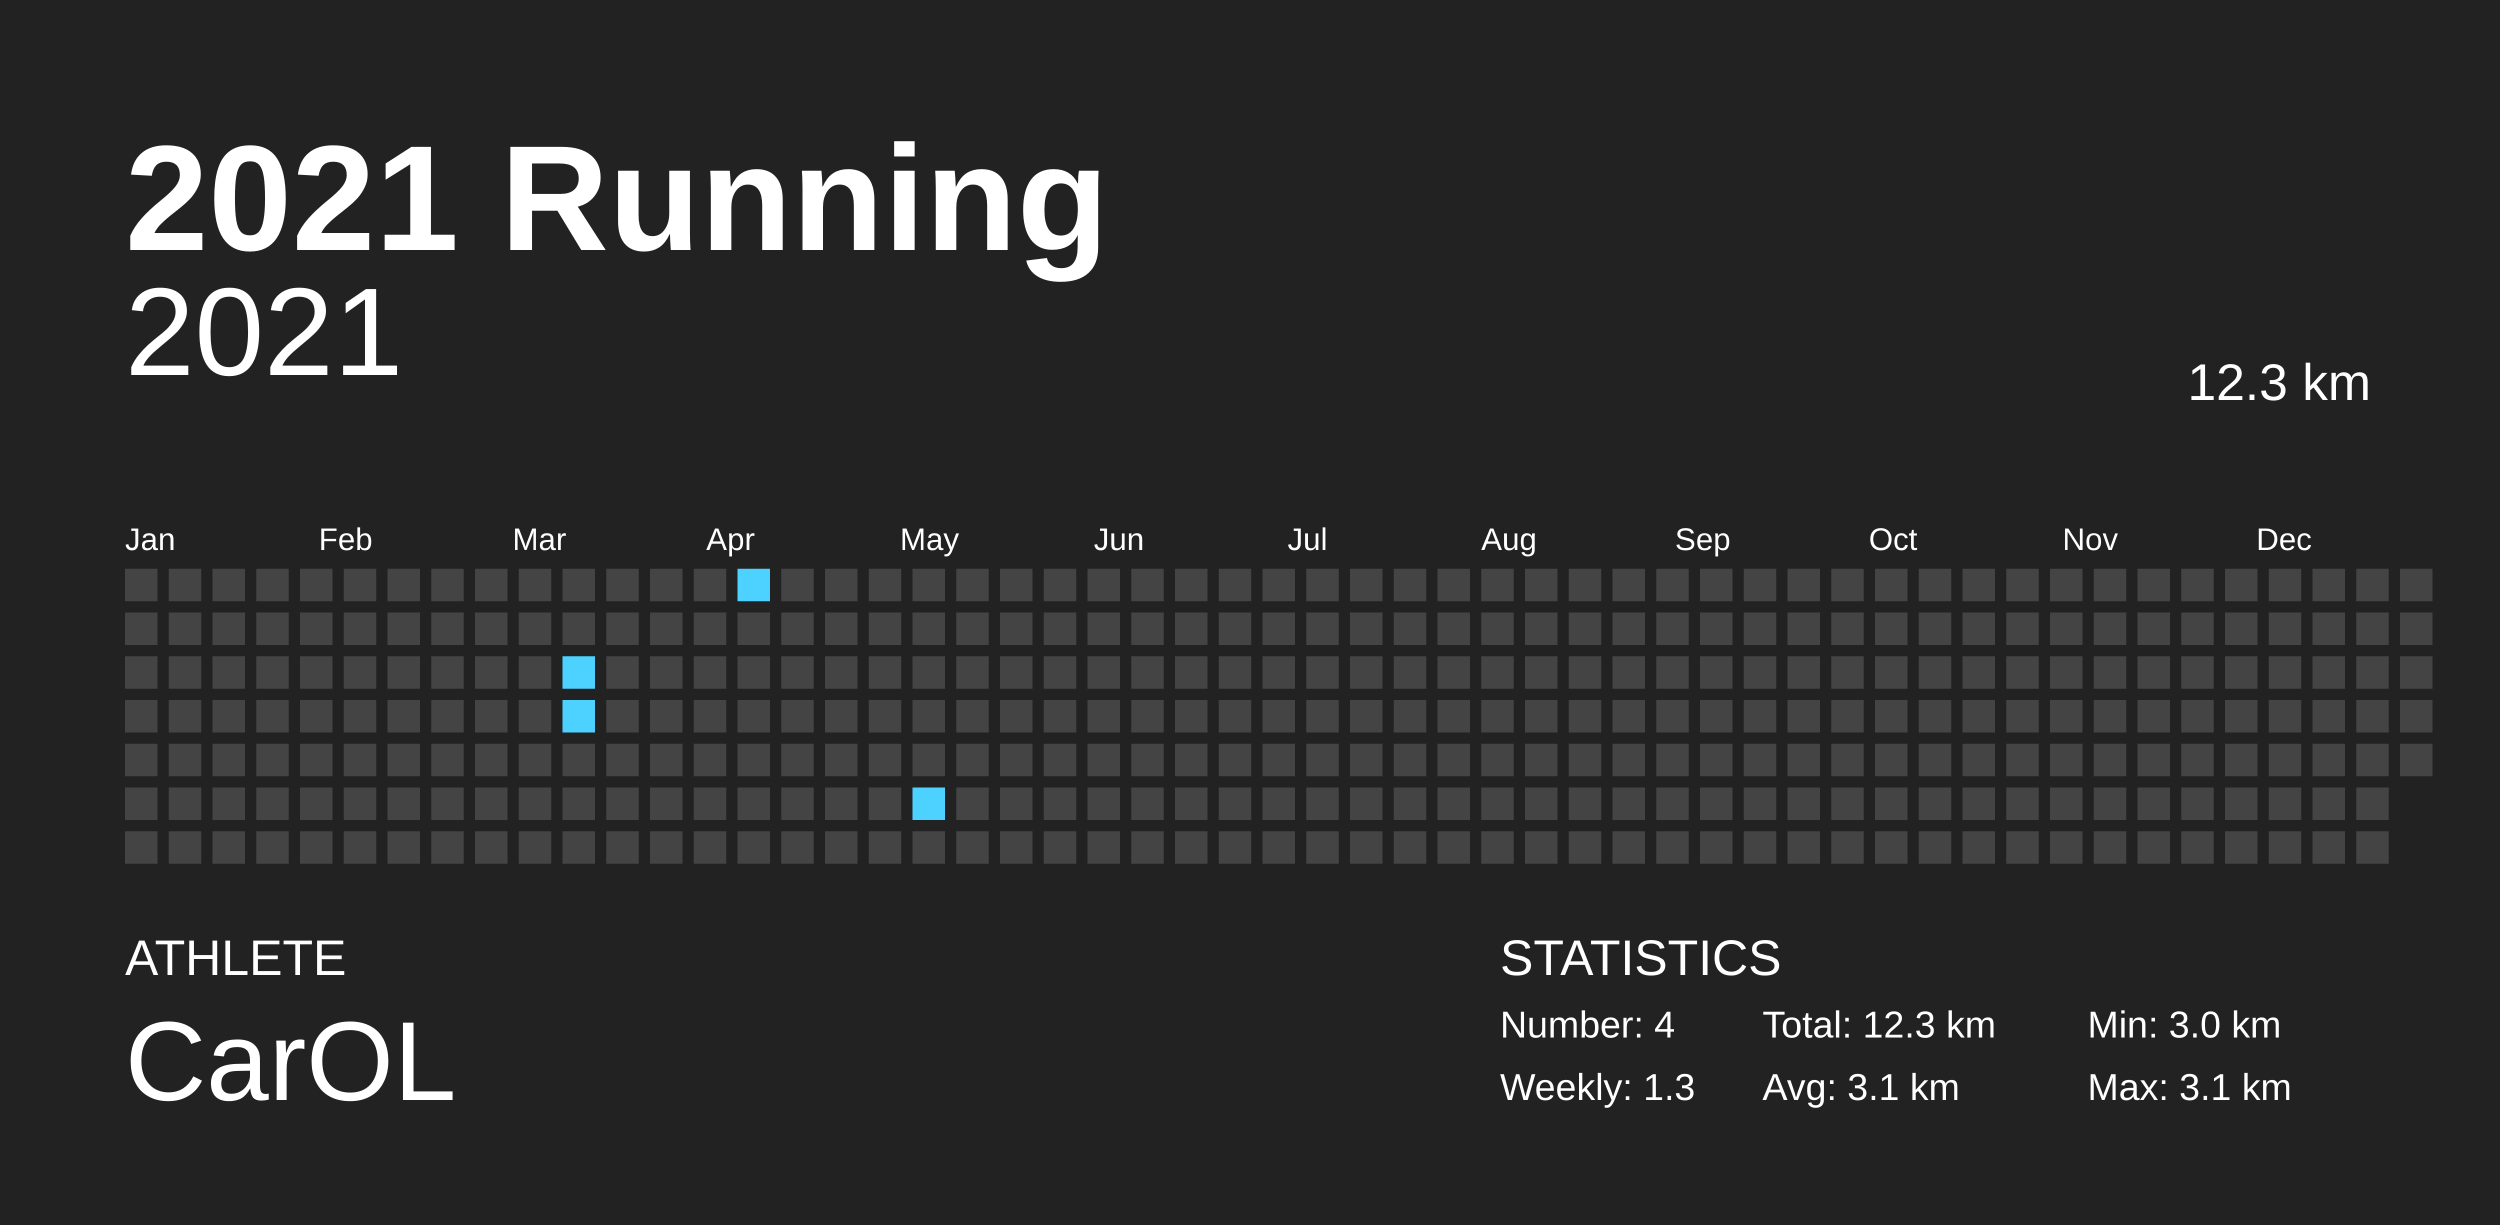
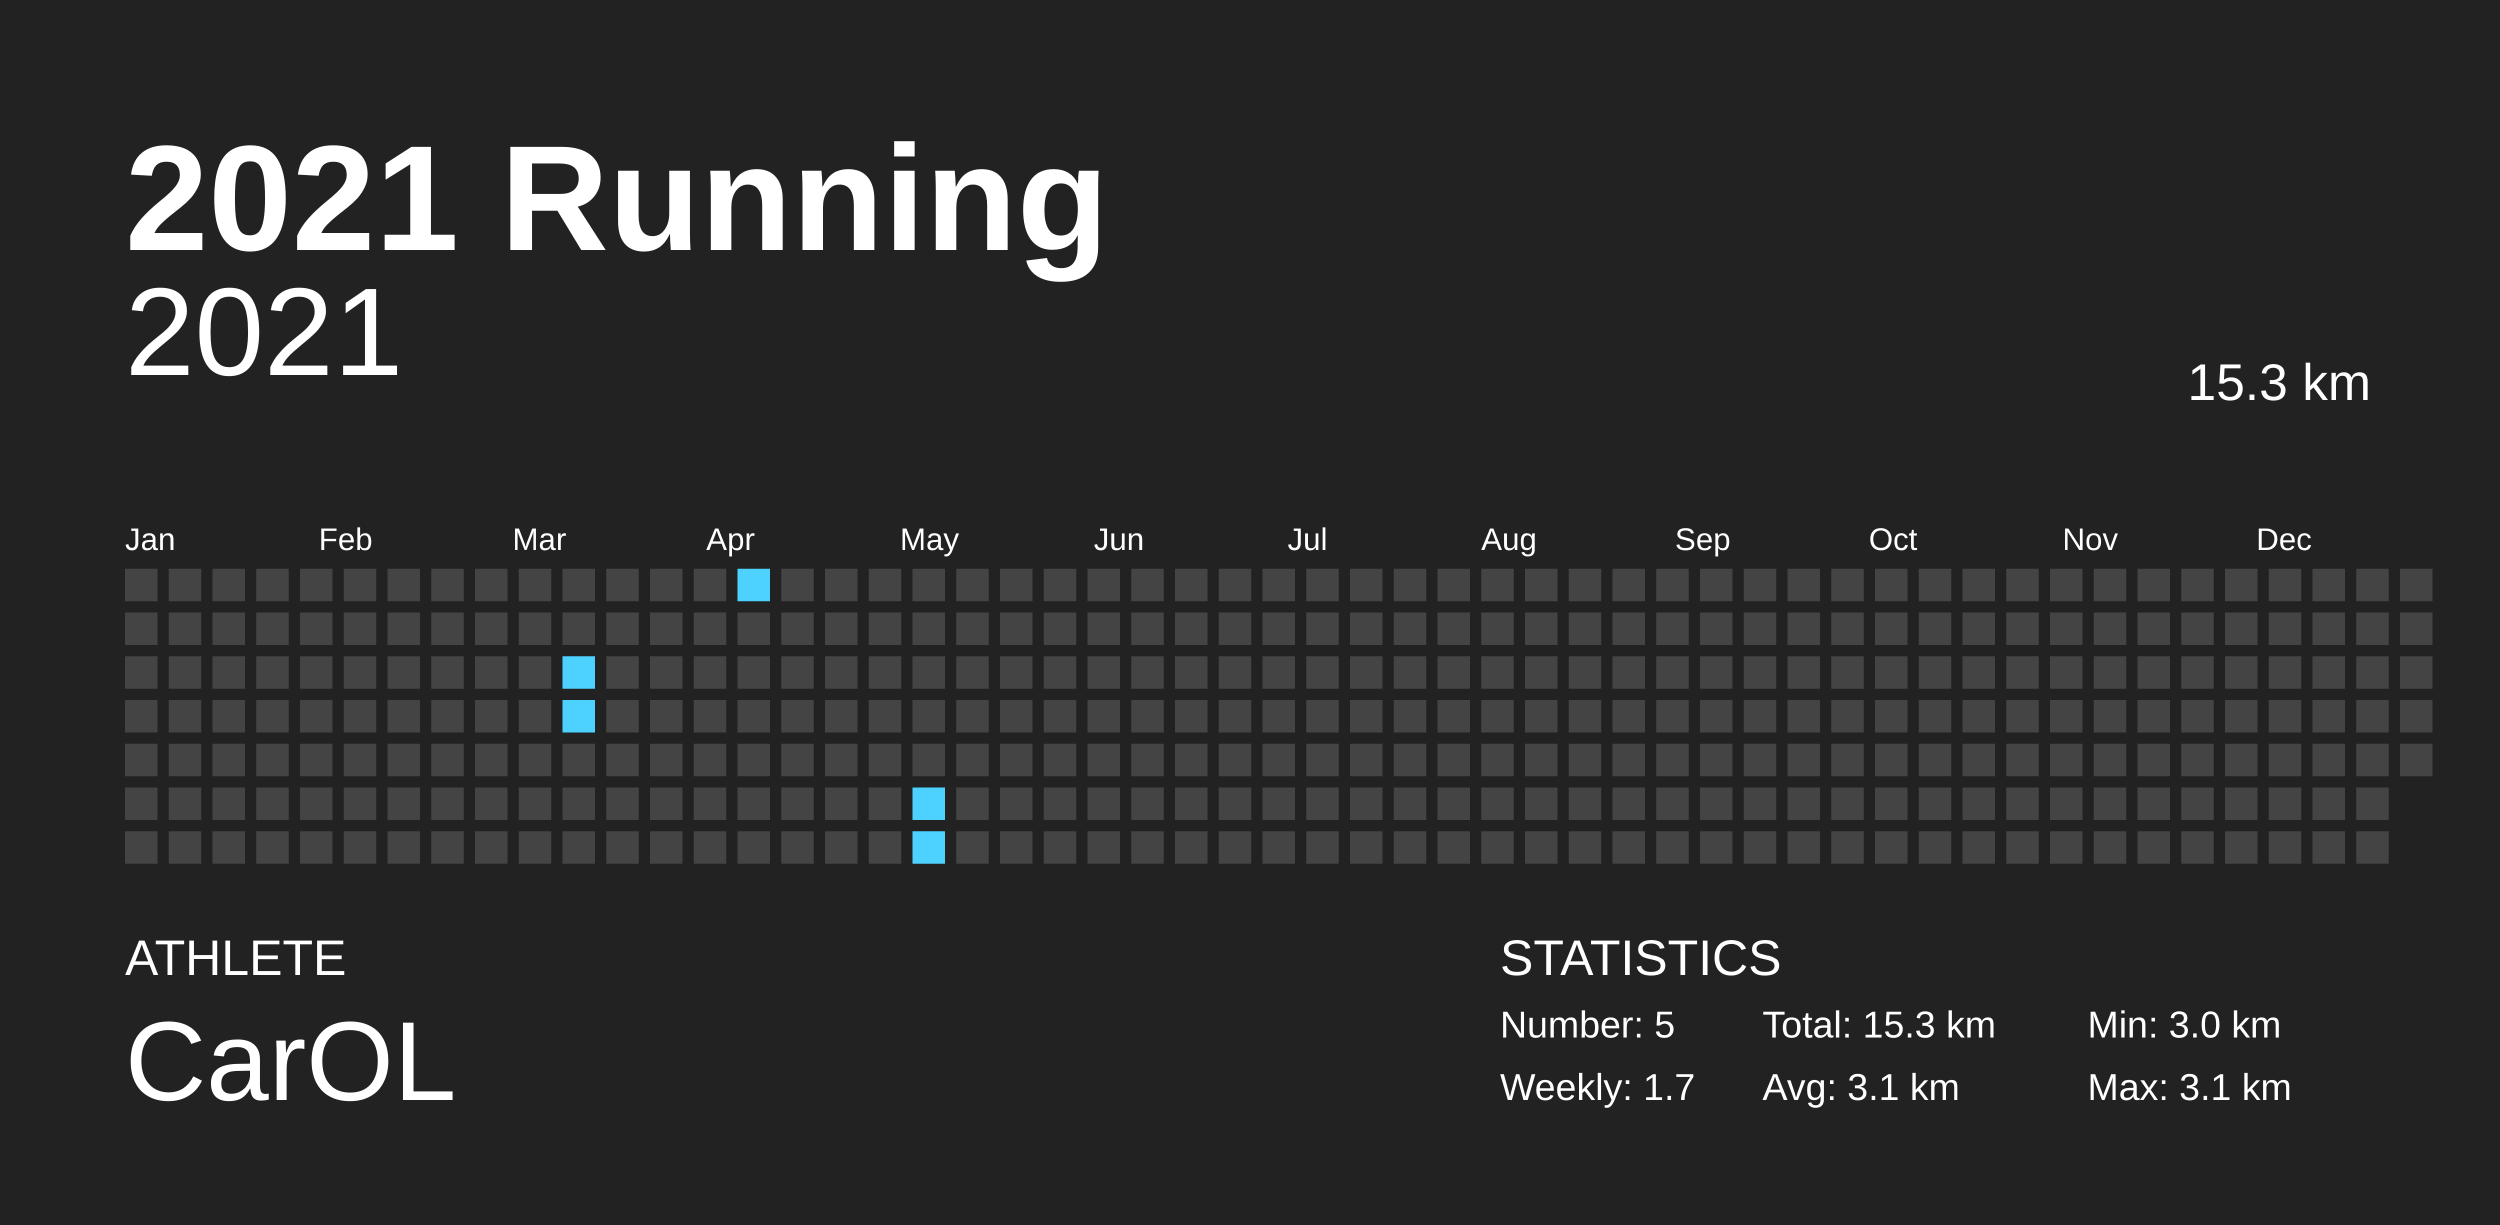
<svg xmlns="http://www.w3.org/2000/svg" baseProfile="full" height="98mm" version="1.1" viewBox="0,0,200,98" width="200mm">
  <defs />
  <rect fill="#222222" height="98" width="200" x="0" y="0" />
  <text fill="#FFFFFF" style="font-size:12px; font-family:Arial; font-weight:bold;" x="10" y="20">2021 Running</text>
  <text fill="#FFFFFF" style="font-size:4px; font-family:Arial" x="10" y="78">ATHLETE</text>
  <text fill="#FFFFFF" style="font-size:9px; font-family:Arial" x="10" y="88">CarOL</text>
  <text fill="#FFFFFF" style="font-size:4px; font-family:Arial" x="120" y="78">STATISTICS</text>
-   <text fill="#FFFFFF" style="font-size:3px; font-family:Arial" x="120" y="83">Number: 4</text>
-   <text fill="#FFFFFF" style="font-size:3px; font-family:Arial" x="120" y="88">Weekly: 1.3</text>
-   <text fill="#FFFFFF" style="font-size:3px; font-family:Arial" x="141" y="83">Total: 12.3 km</text>
+   <text fill="#FFFFFF" style="font-size:3px; font-family:Arial" x="120" y="83">Number: 5</text>
+   <text fill="#FFFFFF" style="font-size:3px; font-family:Arial" x="120" y="88">Weekly: 1.7</text>
+   <text fill="#FFFFFF" style="font-size:3px; font-family:Arial" x="141" y="83">Total: 15.3 km</text>
  <text fill="#FFFFFF" style="font-size:3px; font-family:Arial" x="141" y="88">Avg: 3.1 km</text>
  <text fill="#FFFFFF" style="font-size:3px; font-family:Arial" x="167" y="83">Min: 3.0 km</text>
  <text fill="#FFFFFF" style="font-size:3px; font-family:Arial" x="167" y="88">Max: 3.1 km</text>
  <text alignment-baseline="hanging" fill="#FFFFFF" style="font-size:10.0px; font-family:Arial;" x="10" y="30">2021</text>
-   <text alignment-baseline="hanging" fill="#FFFFFF" style="font-size:4.125px; font-family:Arial;" x="175" y="32">12.3 km</text>
+   <text alignment-baseline="hanging" fill="#FFFFFF" style="font-size:4.125px; font-family:Arial;" x="175" y="32">15.3 km</text>
  <text fill="#FFFFFF" style="font-size:2.5px; font-family:Arial" x="10.0" y="44">Jan</text>
  <text fill="#FFFFFF" style="font-size:2.5px; font-family:Arial" x="25.5" y="44">Feb</text>
  <text fill="#FFFFFF" style="font-size:2.5px; font-family:Arial" x="41.0" y="44">Mar</text>
  <text fill="#FFFFFF" style="font-size:2.5px; font-family:Arial" x="56.5" y="44">Apr</text>
  <text fill="#FFFFFF" style="font-size:2.5px; font-family:Arial" x="72.0" y="44">May</text>
  <text fill="#FFFFFF" style="font-size:2.5px; font-family:Arial" x="87.5" y="44">Jun</text>
  <text fill="#FFFFFF" style="font-size:2.5px; font-family:Arial" x="103.0" y="44">Jul</text>
  <text fill="#FFFFFF" style="font-size:2.5px; font-family:Arial" x="118.5" y="44">Aug</text>
  <text fill="#FFFFFF" style="font-size:2.5px; font-family:Arial" x="134.0" y="44">Sep</text>
  <text fill="#FFFFFF" style="font-size:2.5px; font-family:Arial" x="149.5" y="44">Oct</text>
  <text fill="#FFFFFF" style="font-size:2.5px; font-family:Arial" x="165.0" y="44">Nov</text>
  <text fill="#FFFFFF" style="font-size:2.5px; font-family:Arial" x="180.5" y="44">Dec</text>
  <rect fill="#444444" height="2.6" width="2.6" x="10.0" y="45.5" />
  <rect fill="#444444" height="2.6" width="2.6" x="10.0" y="49.0" />
  <rect fill="#444444" height="2.6" width="2.6" x="10.0" y="52.5" />
  <rect fill="#444444" height="2.6" width="2.6" x="10.0" y="56.0" />
  <rect fill="#444444" height="2.6" width="2.6" x="10.0" y="59.5" />
  <rect fill="#444444" height="2.6" width="2.6" x="10.0" y="63.0" />
  <rect fill="#444444" height="2.6" width="2.6" x="10.0" y="66.5" />
  <rect fill="#444444" height="2.6" width="2.6" x="13.5" y="45.5" />
  <rect fill="#444444" height="2.6" width="2.6" x="13.5" y="49.0" />
  <rect fill="#444444" height="2.6" width="2.6" x="13.5" y="52.5" />
  <rect fill="#444444" height="2.6" width="2.6" x="13.5" y="56.0" />
  <rect fill="#444444" height="2.6" width="2.6" x="13.5" y="59.5" />
  <rect fill="#444444" height="2.6" width="2.6" x="13.5" y="63.0" />
  <rect fill="#444444" height="2.6" width="2.6" x="13.5" y="66.5" />
  <rect fill="#444444" height="2.6" width="2.6" x="17.0" y="45.5" />
  <rect fill="#444444" height="2.6" width="2.6" x="17.0" y="49.0" />
  <rect fill="#444444" height="2.6" width="2.6" x="17.0" y="52.5" />
  <rect fill="#444444" height="2.6" width="2.6" x="17.0" y="56.0" />
  <rect fill="#444444" height="2.6" width="2.6" x="17.0" y="59.5" />
  <rect fill="#444444" height="2.6" width="2.6" x="17.0" y="63.0" />
  <rect fill="#444444" height="2.6" width="2.6" x="17.0" y="66.5" />
  <rect fill="#444444" height="2.6" width="2.6" x="20.5" y="45.5" />
  <rect fill="#444444" height="2.6" width="2.6" x="20.5" y="49.0" />
  <rect fill="#444444" height="2.6" width="2.6" x="20.5" y="52.5" />
  <rect fill="#444444" height="2.6" width="2.6" x="20.5" y="56.0" />
  <rect fill="#444444" height="2.6" width="2.6" x="20.5" y="59.5" />
  <rect fill="#444444" height="2.6" width="2.6" x="20.5" y="63.0" />
  <rect fill="#444444" height="2.6" width="2.6" x="20.5" y="66.5" />
  <rect fill="#444444" height="2.6" width="2.6" x="24.0" y="45.5" />
  <rect fill="#444444" height="2.6" width="2.6" x="24.0" y="49.0" />
  <rect fill="#444444" height="2.6" width="2.6" x="24.0" y="52.5" />
  <rect fill="#444444" height="2.6" width="2.6" x="24.0" y="56.0" />
  <rect fill="#444444" height="2.6" width="2.6" x="24.0" y="59.5" />
  <rect fill="#444444" height="2.6" width="2.6" x="24.0" y="63.0" />
  <rect fill="#444444" height="2.6" width="2.6" x="24.0" y="66.5" />
  <rect fill="#444444" height="2.6" width="2.6" x="27.5" y="45.5" />
  <rect fill="#444444" height="2.6" width="2.6" x="27.5" y="49.0" />
  <rect fill="#444444" height="2.6" width="2.6" x="27.5" y="52.5" />
  <rect fill="#444444" height="2.6" width="2.6" x="27.5" y="56.0" />
  <rect fill="#444444" height="2.6" width="2.6" x="27.5" y="59.5" />
  <rect fill="#444444" height="2.6" width="2.6" x="27.5" y="63.0" />
  <rect fill="#444444" height="2.6" width="2.6" x="27.5" y="66.5" />
  <rect fill="#444444" height="2.6" width="2.6" x="31.0" y="45.5" />
  <rect fill="#444444" height="2.6" width="2.6" x="31.0" y="49.0" />
  <rect fill="#444444" height="2.6" width="2.6" x="31.0" y="52.5" />
  <rect fill="#444444" height="2.6" width="2.6" x="31.0" y="56.0" />
  <rect fill="#444444" height="2.6" width="2.6" x="31.0" y="59.5" />
  <rect fill="#444444" height="2.6" width="2.6" x="31.0" y="63.0" />
  <rect fill="#444444" height="2.6" width="2.6" x="31.0" y="66.5" />
  <rect fill="#444444" height="2.6" width="2.6" x="34.5" y="45.5" />
  <rect fill="#444444" height="2.6" width="2.6" x="34.5" y="49.0" />
  <rect fill="#444444" height="2.6" width="2.6" x="34.5" y="52.5" />
  <rect fill="#444444" height="2.6" width="2.6" x="34.5" y="56.0" />
  <rect fill="#444444" height="2.6" width="2.6" x="34.5" y="59.5" />
  <rect fill="#444444" height="2.6" width="2.6" x="34.5" y="63.0" />
  <rect fill="#444444" height="2.6" width="2.6" x="34.5" y="66.5" />
  <rect fill="#444444" height="2.6" width="2.6" x="38.0" y="45.5" />
  <rect fill="#444444" height="2.6" width="2.6" x="38.0" y="49.0" />
  <rect fill="#444444" height="2.6" width="2.6" x="38.0" y="52.5" />
  <rect fill="#444444" height="2.6" width="2.6" x="38.0" y="56.0" />
  <rect fill="#444444" height="2.6" width="2.6" x="38.0" y="59.5" />
  <rect fill="#444444" height="2.6" width="2.6" x="38.0" y="63.0" />
  <rect fill="#444444" height="2.6" width="2.6" x="38.0" y="66.5" />
  <rect fill="#444444" height="2.6" width="2.6" x="41.5" y="45.5" />
  <rect fill="#444444" height="2.6" width="2.6" x="41.5" y="49.0" />
  <rect fill="#444444" height="2.6" width="2.6" x="41.5" y="52.5" />
  <rect fill="#444444" height="2.6" width="2.6" x="41.5" y="56.0" />
  <rect fill="#444444" height="2.6" width="2.6" x="41.5" y="59.5" />
  <rect fill="#444444" height="2.6" width="2.6" x="41.5" y="63.0" />
  <rect fill="#444444" height="2.6" width="2.6" x="41.5" y="66.5" />
  <rect fill="#444444" height="2.6" width="2.6" x="45.0" y="45.5" />
  <rect fill="#444444" height="2.6" width="2.6" x="45.0" y="49.0" />
  <rect fill="#4dd2ff" height="2.6" width="2.6" x="45.0" y="52.5" />
  <rect fill="#4dd2ff" height="2.6" width="2.6" x="45.0" y="56.0" />
  <rect fill="#444444" height="2.6" width="2.6" x="45.0" y="59.5" />
  <rect fill="#444444" height="2.6" width="2.6" x="45.0" y="63.0" />
  <rect fill="#444444" height="2.6" width="2.6" x="45.0" y="66.5" />
  <rect fill="#444444" height="2.6" width="2.6" x="48.5" y="45.5" />
  <rect fill="#444444" height="2.6" width="2.6" x="48.5" y="49.0" />
  <rect fill="#444444" height="2.6" width="2.6" x="48.5" y="52.5" />
  <rect fill="#444444" height="2.6" width="2.6" x="48.5" y="56.0" />
  <rect fill="#444444" height="2.6" width="2.6" x="48.5" y="59.5" />
  <rect fill="#444444" height="2.6" width="2.6" x="48.5" y="63.0" />
  <rect fill="#444444" height="2.6" width="2.6" x="48.5" y="66.5" />
  <rect fill="#444444" height="2.6" width="2.6" x="52.0" y="45.5" />
  <rect fill="#444444" height="2.6" width="2.6" x="52.0" y="49.0" />
  <rect fill="#444444" height="2.6" width="2.6" x="52.0" y="52.5" />
  <rect fill="#444444" height="2.6" width="2.6" x="52.0" y="56.0" />
  <rect fill="#444444" height="2.6" width="2.6" x="52.0" y="59.5" />
  <rect fill="#444444" height="2.6" width="2.6" x="52.0" y="63.0" />
  <rect fill="#444444" height="2.6" width="2.6" x="52.0" y="66.5" />
  <rect fill="#444444" height="2.6" width="2.6" x="55.5" y="45.5" />
  <rect fill="#444444" height="2.6" width="2.6" x="55.5" y="49.0" />
  <rect fill="#444444" height="2.6" width="2.6" x="55.5" y="52.5" />
  <rect fill="#444444" height="2.6" width="2.6" x="55.5" y="56.0" />
  <rect fill="#444444" height="2.6" width="2.6" x="55.5" y="59.5" />
  <rect fill="#444444" height="2.6" width="2.6" x="55.5" y="63.0" />
  <rect fill="#444444" height="2.6" width="2.6" x="55.5" y="66.5" />
  <rect fill="#4dd2ff" height="2.6" width="2.6" x="59.0" y="45.5" />
  <rect fill="#444444" height="2.6" width="2.6" x="59.0" y="49.0" />
  <rect fill="#444444" height="2.6" width="2.6" x="59.0" y="52.5" />
  <rect fill="#444444" height="2.6" width="2.6" x="59.0" y="56.0" />
  <rect fill="#444444" height="2.6" width="2.6" x="59.0" y="59.5" />
  <rect fill="#444444" height="2.6" width="2.6" x="59.0" y="63.0" />
  <rect fill="#444444" height="2.6" width="2.6" x="59.0" y="66.5" />
  <rect fill="#444444" height="2.6" width="2.6" x="62.5" y="45.5" />
  <rect fill="#444444" height="2.6" width="2.6" x="62.5" y="49.0" />
  <rect fill="#444444" height="2.6" width="2.6" x="62.5" y="52.5" />
  <rect fill="#444444" height="2.6" width="2.6" x="62.5" y="56.0" />
  <rect fill="#444444" height="2.6" width="2.6" x="62.5" y="59.5" />
  <rect fill="#444444" height="2.6" width="2.6" x="62.5" y="63.0" />
  <rect fill="#444444" height="2.6" width="2.6" x="62.5" y="66.5" />
  <rect fill="#444444" height="2.6" width="2.6" x="66.0" y="45.5" />
  <rect fill="#444444" height="2.6" width="2.6" x="66.0" y="49.0" />
  <rect fill="#444444" height="2.6" width="2.6" x="66.0" y="52.5" />
  <rect fill="#444444" height="2.6" width="2.6" x="66.0" y="56.0" />
  <rect fill="#444444" height="2.6" width="2.6" x="66.0" y="59.5" />
  <rect fill="#444444" height="2.6" width="2.6" x="66.0" y="63.0" />
  <rect fill="#444444" height="2.6" width="2.6" x="66.0" y="66.5" />
  <rect fill="#444444" height="2.6" width="2.6" x="69.5" y="45.5" />
  <rect fill="#444444" height="2.6" width="2.6" x="69.5" y="49.0" />
  <rect fill="#444444" height="2.6" width="2.6" x="69.5" y="52.5" />
  <rect fill="#444444" height="2.6" width="2.6" x="69.5" y="56.0" />
  <rect fill="#444444" height="2.6" width="2.6" x="69.5" y="59.5" />
  <rect fill="#444444" height="2.6" width="2.6" x="69.5" y="63.0" />
  <rect fill="#444444" height="2.6" width="2.6" x="69.5" y="66.5" />
  <rect fill="#444444" height="2.6" width="2.6" x="73.0" y="45.5" />
  <rect fill="#444444" height="2.6" width="2.6" x="73.0" y="49.0" />
  <rect fill="#444444" height="2.6" width="2.6" x="73.0" y="52.5" />
  <rect fill="#444444" height="2.6" width="2.6" x="73.0" y="56.0" />
  <rect fill="#444444" height="2.6" width="2.6" x="73.0" y="59.5" />
  <rect fill="#4dd2ff" height="2.6" width="2.6" x="73.0" y="63.0" />
-   <rect fill="#444444" height="2.6" width="2.6" x="73.0" y="66.5" />
+   <rect fill="#4dd2ff" height="2.6" width="2.6" x="73.0" y="66.5" />
  <rect fill="#444444" height="2.6" width="2.6" x="76.5" y="45.5" />
  <rect fill="#444444" height="2.6" width="2.6" x="76.5" y="49.0" />
  <rect fill="#444444" height="2.6" width="2.6" x="76.5" y="52.5" />
  <rect fill="#444444" height="2.6" width="2.6" x="76.5" y="56.0" />
  <rect fill="#444444" height="2.6" width="2.6" x="76.5" y="59.5" />
  <rect fill="#444444" height="2.6" width="2.6" x="76.5" y="63.0" />
  <rect fill="#444444" height="2.6" width="2.6" x="76.5" y="66.5" />
  <rect fill="#444444" height="2.6" width="2.6" x="80.0" y="45.5" />
  <rect fill="#444444" height="2.6" width="2.6" x="80.0" y="49.0" />
  <rect fill="#444444" height="2.6" width="2.6" x="80.0" y="52.5" />
  <rect fill="#444444" height="2.6" width="2.6" x="80.0" y="56.0" />
  <rect fill="#444444" height="2.6" width="2.6" x="80.0" y="59.5" />
  <rect fill="#444444" height="2.6" width="2.6" x="80.0" y="63.0" />
  <rect fill="#444444" height="2.6" width="2.6" x="80.0" y="66.5" />
  <rect fill="#444444" height="2.6" width="2.6" x="83.5" y="45.5" />
  <rect fill="#444444" height="2.6" width="2.6" x="83.5" y="49.0" />
  <rect fill="#444444" height="2.6" width="2.6" x="83.5" y="52.5" />
  <rect fill="#444444" height="2.6" width="2.6" x="83.5" y="56.0" />
  <rect fill="#444444" height="2.6" width="2.6" x="83.5" y="59.5" />
  <rect fill="#444444" height="2.6" width="2.6" x="83.5" y="63.0" />
  <rect fill="#444444" height="2.6" width="2.6" x="83.5" y="66.5" />
  <rect fill="#444444" height="2.6" width="2.6" x="87.0" y="45.5" />
  <rect fill="#444444" height="2.6" width="2.6" x="87.0" y="49.0" />
  <rect fill="#444444" height="2.6" width="2.6" x="87.0" y="52.5" />
  <rect fill="#444444" height="2.6" width="2.6" x="87.0" y="56.0" />
  <rect fill="#444444" height="2.6" width="2.6" x="87.0" y="59.5" />
  <rect fill="#444444" height="2.6" width="2.6" x="87.0" y="63.0" />
  <rect fill="#444444" height="2.6" width="2.6" x="87.0" y="66.5" />
  <rect fill="#444444" height="2.6" width="2.6" x="90.5" y="45.5" />
  <rect fill="#444444" height="2.6" width="2.6" x="90.5" y="49.0" />
  <rect fill="#444444" height="2.6" width="2.6" x="90.5" y="52.5" />
  <rect fill="#444444" height="2.6" width="2.6" x="90.5" y="56.0" />
  <rect fill="#444444" height="2.6" width="2.6" x="90.5" y="59.5" />
  <rect fill="#444444" height="2.6" width="2.6" x="90.5" y="63.0" />
  <rect fill="#444444" height="2.6" width="2.6" x="90.5" y="66.5" />
  <rect fill="#444444" height="2.6" width="2.6" x="94.0" y="45.5" />
  <rect fill="#444444" height="2.6" width="2.6" x="94.0" y="49.0" />
  <rect fill="#444444" height="2.6" width="2.6" x="94.0" y="52.5" />
  <rect fill="#444444" height="2.6" width="2.6" x="94.0" y="56.0" />
  <rect fill="#444444" height="2.6" width="2.6" x="94.0" y="59.5" />
  <rect fill="#444444" height="2.6" width="2.6" x="94.0" y="63.0" />
  <rect fill="#444444" height="2.6" width="2.6" x="94.0" y="66.5" />
  <rect fill="#444444" height="2.6" width="2.6" x="97.5" y="45.5" />
  <rect fill="#444444" height="2.6" width="2.6" x="97.5" y="49.0" />
  <rect fill="#444444" height="2.6" width="2.6" x="97.5" y="52.5" />
  <rect fill="#444444" height="2.6" width="2.6" x="97.5" y="56.0" />
  <rect fill="#444444" height="2.6" width="2.6" x="97.5" y="59.5" />
  <rect fill="#444444" height="2.6" width="2.6" x="97.5" y="63.0" />
  <rect fill="#444444" height="2.6" width="2.6" x="97.5" y="66.5" />
  <rect fill="#444444" height="2.6" width="2.6" x="101.0" y="45.5" />
  <rect fill="#444444" height="2.6" width="2.6" x="101.0" y="49.0" />
  <rect fill="#444444" height="2.6" width="2.6" x="101.0" y="52.5" />
  <rect fill="#444444" height="2.6" width="2.6" x="101.0" y="56.0" />
  <rect fill="#444444" height="2.6" width="2.6" x="101.0" y="59.5" />
  <rect fill="#444444" height="2.6" width="2.6" x="101.0" y="63.0" />
  <rect fill="#444444" height="2.6" width="2.6" x="101.0" y="66.5" />
  <rect fill="#444444" height="2.6" width="2.6" x="104.5" y="45.5" />
  <rect fill="#444444" height="2.6" width="2.6" x="104.5" y="49.0" />
  <rect fill="#444444" height="2.6" width="2.6" x="104.5" y="52.5" />
  <rect fill="#444444" height="2.6" width="2.6" x="104.5" y="56.0" />
  <rect fill="#444444" height="2.6" width="2.6" x="104.5" y="59.5" />
  <rect fill="#444444" height="2.6" width="2.6" x="104.5" y="63.0" />
  <rect fill="#444444" height="2.6" width="2.6" x="104.5" y="66.5" />
  <rect fill="#444444" height="2.6" width="2.6" x="108.0" y="45.5" />
  <rect fill="#444444" height="2.6" width="2.6" x="108.0" y="49.0" />
  <rect fill="#444444" height="2.6" width="2.6" x="108.0" y="52.5" />
  <rect fill="#444444" height="2.6" width="2.6" x="108.0" y="56.0" />
  <rect fill="#444444" height="2.6" width="2.6" x="108.0" y="59.5" />
  <rect fill="#444444" height="2.6" width="2.6" x="108.0" y="63.0" />
  <rect fill="#444444" height="2.6" width="2.6" x="108.0" y="66.5" />
  <rect fill="#444444" height="2.6" width="2.6" x="111.5" y="45.5" />
  <rect fill="#444444" height="2.6" width="2.6" x="111.5" y="49.0" />
  <rect fill="#444444" height="2.6" width="2.6" x="111.5" y="52.5" />
  <rect fill="#444444" height="2.6" width="2.6" x="111.5" y="56.0" />
  <rect fill="#444444" height="2.6" width="2.6" x="111.5" y="59.5" />
  <rect fill="#444444" height="2.6" width="2.6" x="111.5" y="63.0" />
  <rect fill="#444444" height="2.6" width="2.6" x="111.5" y="66.5" />
  <rect fill="#444444" height="2.6" width="2.6" x="115.0" y="45.5" />
  <rect fill="#444444" height="2.6" width="2.6" x="115.0" y="49.0" />
  <rect fill="#444444" height="2.6" width="2.6" x="115.0" y="52.5" />
  <rect fill="#444444" height="2.6" width="2.6" x="115.0" y="56.0" />
  <rect fill="#444444" height="2.6" width="2.6" x="115.0" y="59.5" />
  <rect fill="#444444" height="2.6" width="2.6" x="115.0" y="63.0" />
  <rect fill="#444444" height="2.6" width="2.6" x="115.0" y="66.5" />
  <rect fill="#444444" height="2.6" width="2.6" x="118.5" y="45.5" />
  <rect fill="#444444" height="2.6" width="2.6" x="118.5" y="49.0" />
  <rect fill="#444444" height="2.6" width="2.6" x="118.5" y="52.5" />
  <rect fill="#444444" height="2.6" width="2.6" x="118.5" y="56.0" />
  <rect fill="#444444" height="2.6" width="2.6" x="118.5" y="59.5" />
  <rect fill="#444444" height="2.6" width="2.6" x="118.5" y="63.0" />
  <rect fill="#444444" height="2.6" width="2.6" x="118.5" y="66.5" />
  <rect fill="#444444" height="2.6" width="2.6" x="122.0" y="45.5" />
  <rect fill="#444444" height="2.6" width="2.6" x="122.0" y="49.0" />
  <rect fill="#444444" height="2.6" width="2.6" x="122.0" y="52.5" />
  <rect fill="#444444" height="2.6" width="2.6" x="122.0" y="56.0" />
  <rect fill="#444444" height="2.6" width="2.6" x="122.0" y="59.5" />
  <rect fill="#444444" height="2.6" width="2.6" x="122.0" y="63.0" />
  <rect fill="#444444" height="2.6" width="2.6" x="122.0" y="66.5" />
  <rect fill="#444444" height="2.6" width="2.6" x="125.5" y="45.5" />
  <rect fill="#444444" height="2.6" width="2.6" x="125.5" y="49.0" />
  <rect fill="#444444" height="2.6" width="2.6" x="125.5" y="52.5" />
  <rect fill="#444444" height="2.6" width="2.6" x="125.5" y="56.0" />
  <rect fill="#444444" height="2.6" width="2.6" x="125.5" y="59.5" />
  <rect fill="#444444" height="2.6" width="2.6" x="125.5" y="63.0" />
  <rect fill="#444444" height="2.6" width="2.6" x="125.5" y="66.5" />
  <rect fill="#444444" height="2.6" width="2.6" x="129.0" y="45.5" />
  <rect fill="#444444" height="2.6" width="2.6" x="129.0" y="49.0" />
  <rect fill="#444444" height="2.6" width="2.6" x="129.0" y="52.5" />
  <rect fill="#444444" height="2.6" width="2.6" x="129.0" y="56.0" />
  <rect fill="#444444" height="2.6" width="2.6" x="129.0" y="59.5" />
  <rect fill="#444444" height="2.6" width="2.6" x="129.0" y="63.0" />
  <rect fill="#444444" height="2.6" width="2.6" x="129.0" y="66.5" />
  <rect fill="#444444" height="2.6" width="2.6" x="132.5" y="45.5" />
  <rect fill="#444444" height="2.6" width="2.6" x="132.5" y="49.0" />
  <rect fill="#444444" height="2.6" width="2.6" x="132.5" y="52.5" />
  <rect fill="#444444" height="2.6" width="2.6" x="132.5" y="56.0" />
  <rect fill="#444444" height="2.6" width="2.6" x="132.5" y="59.5" />
  <rect fill="#444444" height="2.6" width="2.6" x="132.5" y="63.0" />
  <rect fill="#444444" height="2.6" width="2.6" x="132.5" y="66.5" />
  <rect fill="#444444" height="2.6" width="2.6" x="136.0" y="45.5" />
  <rect fill="#444444" height="2.6" width="2.6" x="136.0" y="49.0" />
  <rect fill="#444444" height="2.6" width="2.6" x="136.0" y="52.5" />
  <rect fill="#444444" height="2.6" width="2.6" x="136.0" y="56.0" />
  <rect fill="#444444" height="2.6" width="2.6" x="136.0" y="59.5" />
  <rect fill="#444444" height="2.6" width="2.6" x="136.0" y="63.0" />
  <rect fill="#444444" height="2.6" width="2.6" x="136.0" y="66.5" />
  <rect fill="#444444" height="2.6" width="2.6" x="139.5" y="45.5" />
  <rect fill="#444444" height="2.6" width="2.6" x="139.5" y="49.0" />
  <rect fill="#444444" height="2.6" width="2.6" x="139.5" y="52.5" />
  <rect fill="#444444" height="2.6" width="2.6" x="139.5" y="56.0" />
  <rect fill="#444444" height="2.6" width="2.6" x="139.5" y="59.5" />
  <rect fill="#444444" height="2.6" width="2.6" x="139.5" y="63.0" />
  <rect fill="#444444" height="2.6" width="2.6" x="139.5" y="66.5" />
  <rect fill="#444444" height="2.6" width="2.6" x="143.0" y="45.5" />
  <rect fill="#444444" height="2.6" width="2.6" x="143.0" y="49.0" />
  <rect fill="#444444" height="2.6" width="2.6" x="143.0" y="52.5" />
  <rect fill="#444444" height="2.6" width="2.6" x="143.0" y="56.0" />
  <rect fill="#444444" height="2.6" width="2.6" x="143.0" y="59.5" />
  <rect fill="#444444" height="2.6" width="2.6" x="143.0" y="63.0" />
  <rect fill="#444444" height="2.6" width="2.6" x="143.0" y="66.5" />
  <rect fill="#444444" height="2.6" width="2.6" x="146.5" y="45.5" />
  <rect fill="#444444" height="2.6" width="2.6" x="146.5" y="49.0" />
  <rect fill="#444444" height="2.6" width="2.6" x="146.5" y="52.5" />
  <rect fill="#444444" height="2.6" width="2.6" x="146.5" y="56.0" />
  <rect fill="#444444" height="2.6" width="2.6" x="146.5" y="59.5" />
  <rect fill="#444444" height="2.6" width="2.6" x="146.5" y="63.0" />
  <rect fill="#444444" height="2.6" width="2.6" x="146.5" y="66.5" />
  <rect fill="#444444" height="2.6" width="2.6" x="150.0" y="45.5" />
  <rect fill="#444444" height="2.6" width="2.6" x="150.0" y="49.0" />
  <rect fill="#444444" height="2.6" width="2.6" x="150.0" y="52.5" />
  <rect fill="#444444" height="2.6" width="2.6" x="150.0" y="56.0" />
  <rect fill="#444444" height="2.6" width="2.6" x="150.0" y="59.5" />
  <rect fill="#444444" height="2.6" width="2.6" x="150.0" y="63.0" />
  <rect fill="#444444" height="2.6" width="2.6" x="150.0" y="66.5" />
  <rect fill="#444444" height="2.6" width="2.6" x="153.5" y="45.5" />
  <rect fill="#444444" height="2.6" width="2.6" x="153.5" y="49.0" />
  <rect fill="#444444" height="2.6" width="2.6" x="153.5" y="52.5" />
  <rect fill="#444444" height="2.6" width="2.6" x="153.5" y="56.0" />
  <rect fill="#444444" height="2.6" width="2.6" x="153.5" y="59.5" />
  <rect fill="#444444" height="2.6" width="2.6" x="153.5" y="63.0" />
  <rect fill="#444444" height="2.6" width="2.6" x="153.5" y="66.5" />
  <rect fill="#444444" height="2.6" width="2.6" x="157.0" y="45.5" />
  <rect fill="#444444" height="2.6" width="2.6" x="157.0" y="49.0" />
  <rect fill="#444444" height="2.6" width="2.6" x="157.0" y="52.5" />
  <rect fill="#444444" height="2.6" width="2.6" x="157.0" y="56.0" />
  <rect fill="#444444" height="2.6" width="2.6" x="157.0" y="59.5" />
  <rect fill="#444444" height="2.6" width="2.6" x="157.0" y="63.0" />
  <rect fill="#444444" height="2.6" width="2.6" x="157.0" y="66.5" />
  <rect fill="#444444" height="2.6" width="2.6" x="160.5" y="45.5" />
  <rect fill="#444444" height="2.6" width="2.6" x="160.5" y="49.0" />
  <rect fill="#444444" height="2.6" width="2.6" x="160.5" y="52.5" />
  <rect fill="#444444" height="2.6" width="2.6" x="160.5" y="56.0" />
  <rect fill="#444444" height="2.6" width="2.6" x="160.5" y="59.5" />
  <rect fill="#444444" height="2.6" width="2.6" x="160.5" y="63.0" />
  <rect fill="#444444" height="2.6" width="2.6" x="160.5" y="66.5" />
  <rect fill="#444444" height="2.6" width="2.6" x="164.0" y="45.5" />
  <rect fill="#444444" height="2.6" width="2.6" x="164.0" y="49.0" />
  <rect fill="#444444" height="2.6" width="2.6" x="164.0" y="52.5" />
  <rect fill="#444444" height="2.6" width="2.6" x="164.0" y="56.0" />
  <rect fill="#444444" height="2.6" width="2.6" x="164.0" y="59.5" />
  <rect fill="#444444" height="2.6" width="2.6" x="164.0" y="63.0" />
  <rect fill="#444444" height="2.6" width="2.6" x="164.0" y="66.5" />
  <rect fill="#444444" height="2.6" width="2.6" x="167.5" y="45.5" />
  <rect fill="#444444" height="2.6" width="2.6" x="167.5" y="49.0" />
  <rect fill="#444444" height="2.6" width="2.6" x="167.5" y="52.5" />
  <rect fill="#444444" height="2.6" width="2.6" x="167.5" y="56.0" />
  <rect fill="#444444" height="2.6" width="2.6" x="167.5" y="59.5" />
  <rect fill="#444444" height="2.6" width="2.6" x="167.5" y="63.0" />
  <rect fill="#444444" height="2.6" width="2.6" x="167.5" y="66.5" />
  <rect fill="#444444" height="2.6" width="2.6" x="171.0" y="45.5" />
  <rect fill="#444444" height="2.6" width="2.6" x="171.0" y="49.0" />
  <rect fill="#444444" height="2.6" width="2.6" x="171.0" y="52.5" />
  <rect fill="#444444" height="2.6" width="2.6" x="171.0" y="56.0" />
  <rect fill="#444444" height="2.6" width="2.6" x="171.0" y="59.5" />
  <rect fill="#444444" height="2.6" width="2.6" x="171.0" y="63.0" />
  <rect fill="#444444" height="2.6" width="2.6" x="171.0" y="66.5" />
  <rect fill="#444444" height="2.6" width="2.6" x="174.5" y="45.5" />
  <rect fill="#444444" height="2.6" width="2.6" x="174.5" y="49.0" />
  <rect fill="#444444" height="2.6" width="2.6" x="174.5" y="52.5" />
  <rect fill="#444444" height="2.6" width="2.6" x="174.5" y="56.0" />
  <rect fill="#444444" height="2.6" width="2.6" x="174.5" y="59.5" />
  <rect fill="#444444" height="2.6" width="2.6" x="174.5" y="63.0" />
  <rect fill="#444444" height="2.6" width="2.6" x="174.5" y="66.5" />
  <rect fill="#444444" height="2.6" width="2.6" x="178.0" y="45.5" />
  <rect fill="#444444" height="2.6" width="2.6" x="178.0" y="49.0" />
  <rect fill="#444444" height="2.6" width="2.6" x="178.0" y="52.5" />
  <rect fill="#444444" height="2.6" width="2.6" x="178.0" y="56.0" />
  <rect fill="#444444" height="2.6" width="2.6" x="178.0" y="59.5" />
  <rect fill="#444444" height="2.6" width="2.6" x="178.0" y="63.0" />
  <rect fill="#444444" height="2.6" width="2.6" x="178.0" y="66.5" />
  <rect fill="#444444" height="2.6" width="2.6" x="181.5" y="45.5" />
  <rect fill="#444444" height="2.6" width="2.6" x="181.5" y="49.0" />
  <rect fill="#444444" height="2.6" width="2.6" x="181.5" y="52.5" />
  <rect fill="#444444" height="2.6" width="2.6" x="181.5" y="56.0" />
  <rect fill="#444444" height="2.6" width="2.6" x="181.5" y="59.5" />
  <rect fill="#444444" height="2.6" width="2.6" x="181.5" y="63.0" />
  <rect fill="#444444" height="2.6" width="2.6" x="181.5" y="66.5" />
  <rect fill="#444444" height="2.6" width="2.6" x="185.0" y="45.5" />
  <rect fill="#444444" height="2.6" width="2.6" x="185.0" y="49.0" />
  <rect fill="#444444" height="2.6" width="2.6" x="185.0" y="52.5" />
  <rect fill="#444444" height="2.6" width="2.6" x="185.0" y="56.0" />
  <rect fill="#444444" height="2.6" width="2.6" x="185.0" y="59.5" />
  <rect fill="#444444" height="2.6" width="2.6" x="185.0" y="63.0" />
  <rect fill="#444444" height="2.6" width="2.6" x="185.0" y="66.5" />
  <rect fill="#444444" height="2.6" width="2.6" x="188.5" y="45.5" />
  <rect fill="#444444" height="2.6" width="2.6" x="188.5" y="49.0" />
  <rect fill="#444444" height="2.6" width="2.6" x="188.5" y="52.5" />
  <rect fill="#444444" height="2.6" width="2.6" x="188.5" y="56.0" />
  <rect fill="#444444" height="2.6" width="2.6" x="188.5" y="59.5" />
  <rect fill="#444444" height="2.6" width="2.6" x="188.5" y="63.0" />
  <rect fill="#444444" height="2.6" width="2.6" x="188.5" y="66.5" />
  <rect fill="#444444" height="2.6" width="2.6" x="192.0" y="45.5" />
  <rect fill="#444444" height="2.6" width="2.6" x="192.0" y="49.0" />
  <rect fill="#444444" height="2.6" width="2.6" x="192.0" y="52.5" />
  <rect fill="#444444" height="2.6" width="2.6" x="192.0" y="56.0" />
  <rect fill="#444444" height="2.6" width="2.6" x="192.0" y="59.5" />
</svg>
